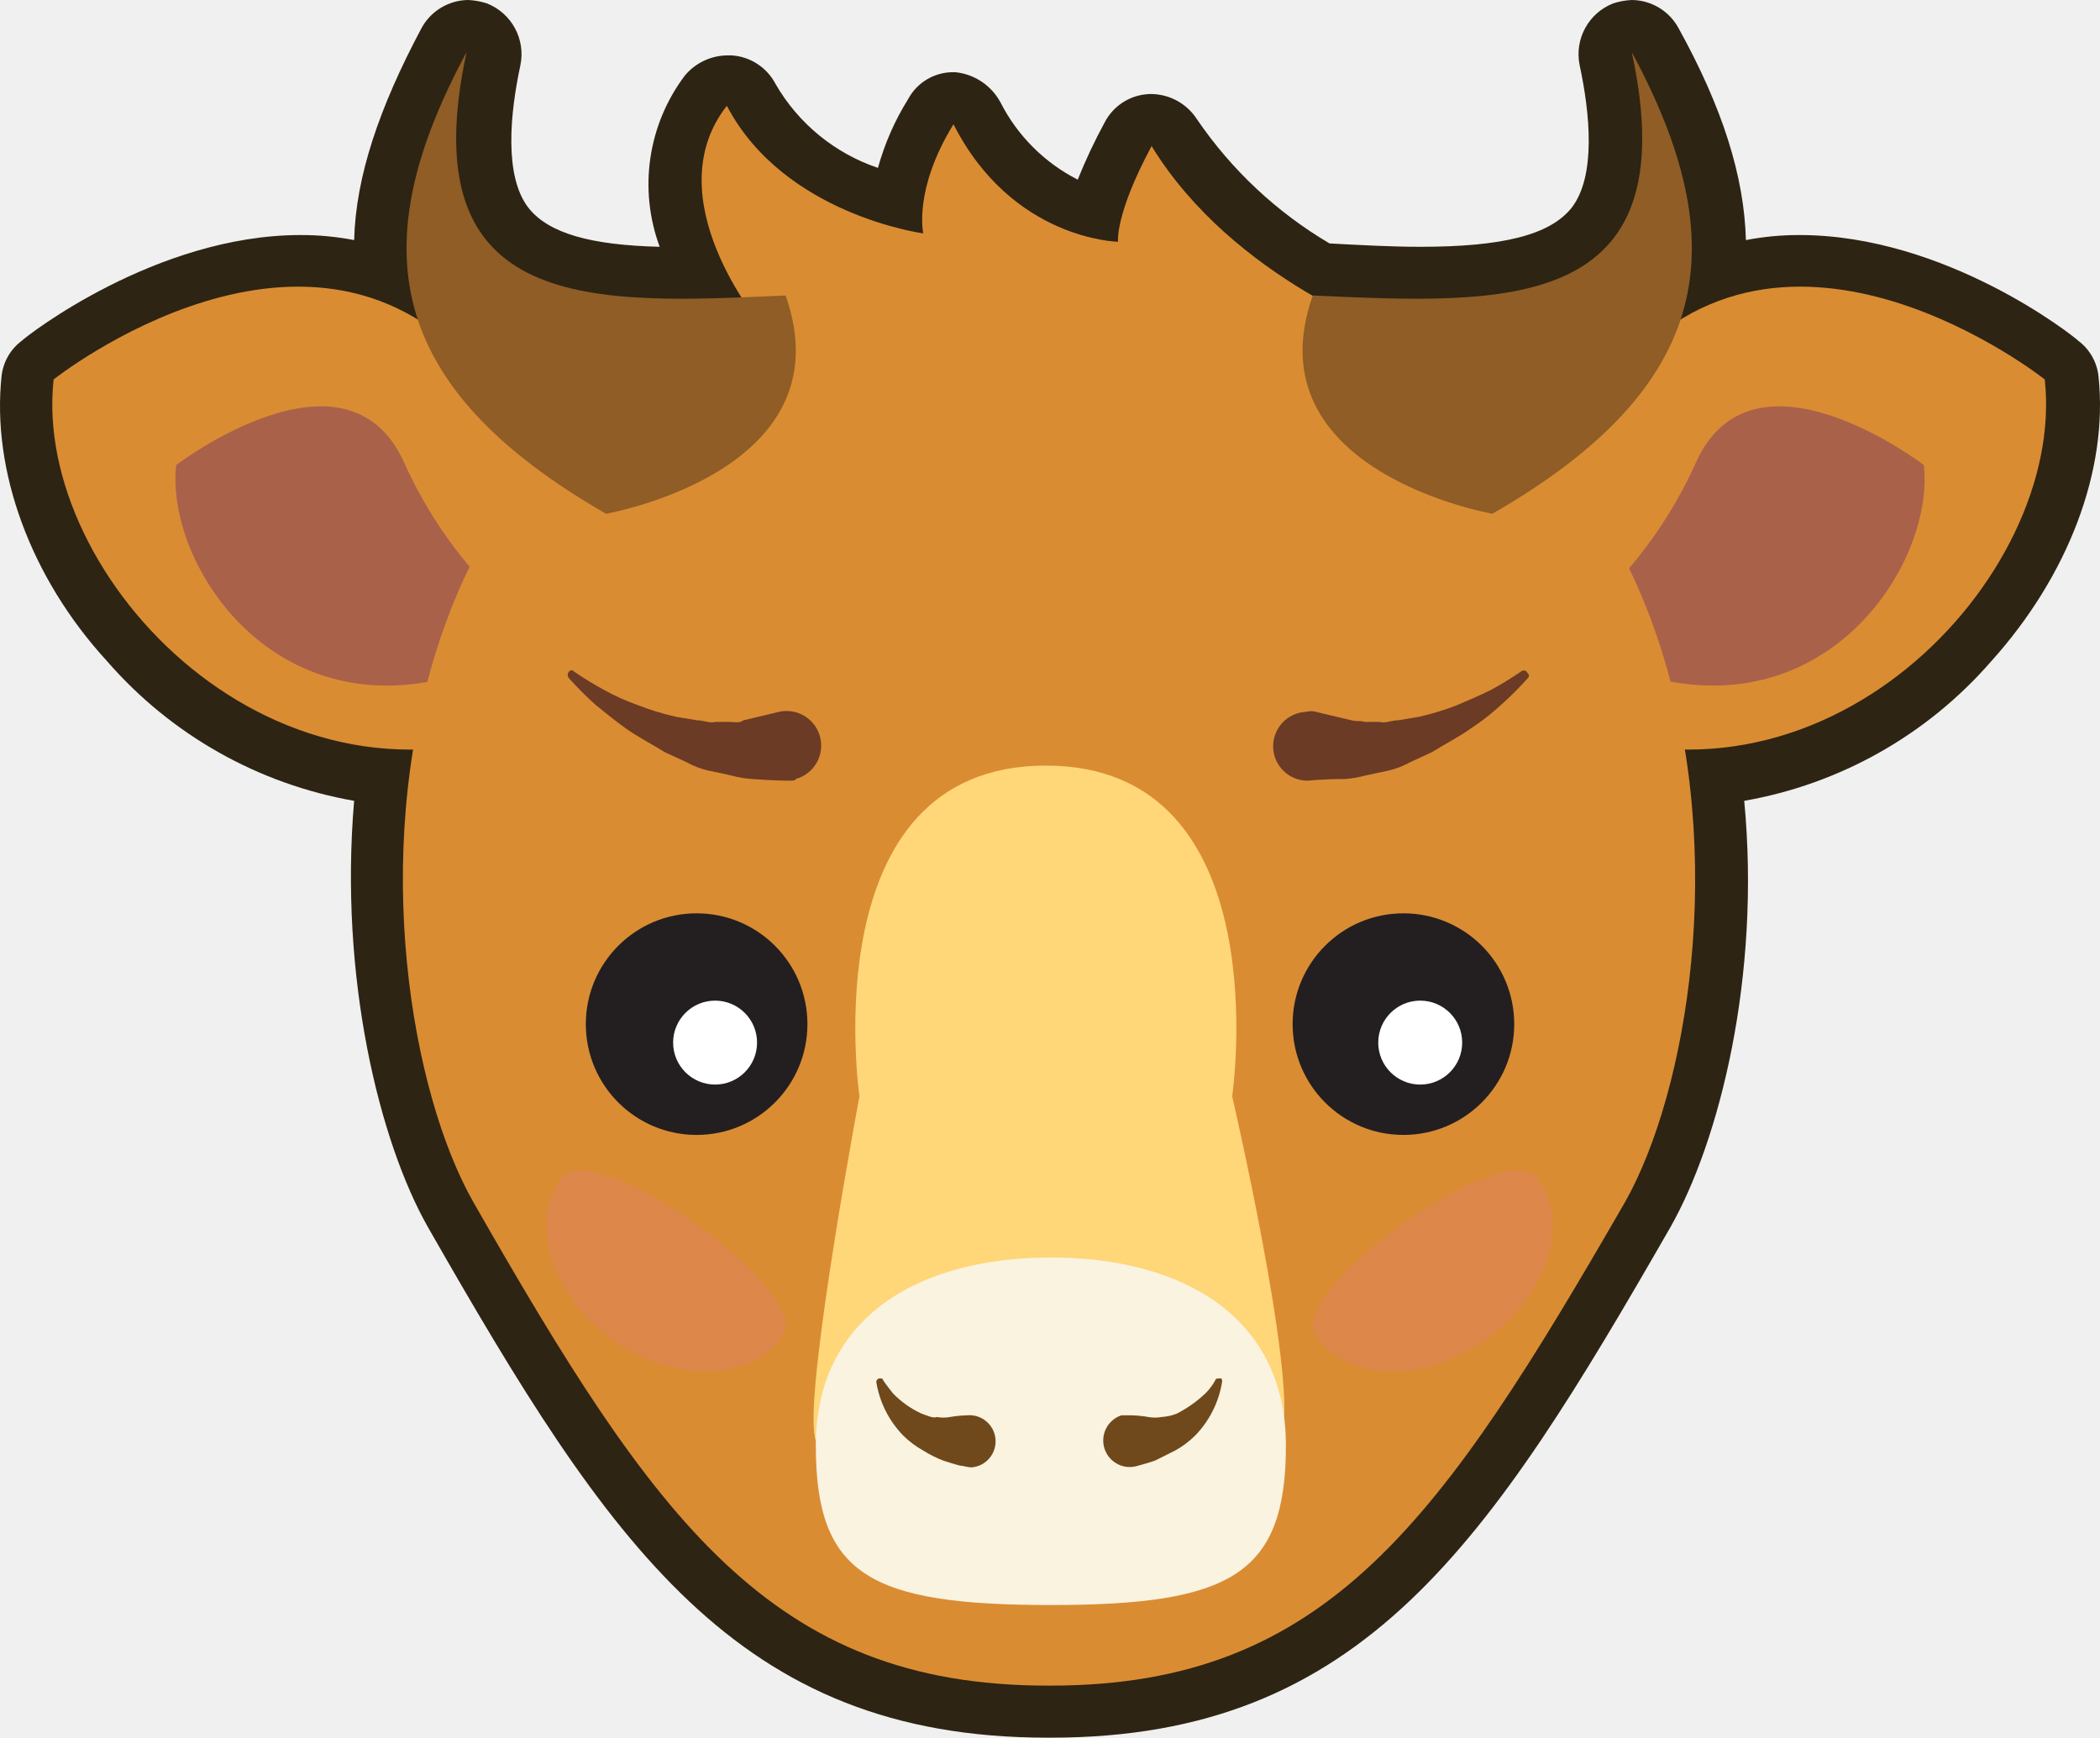
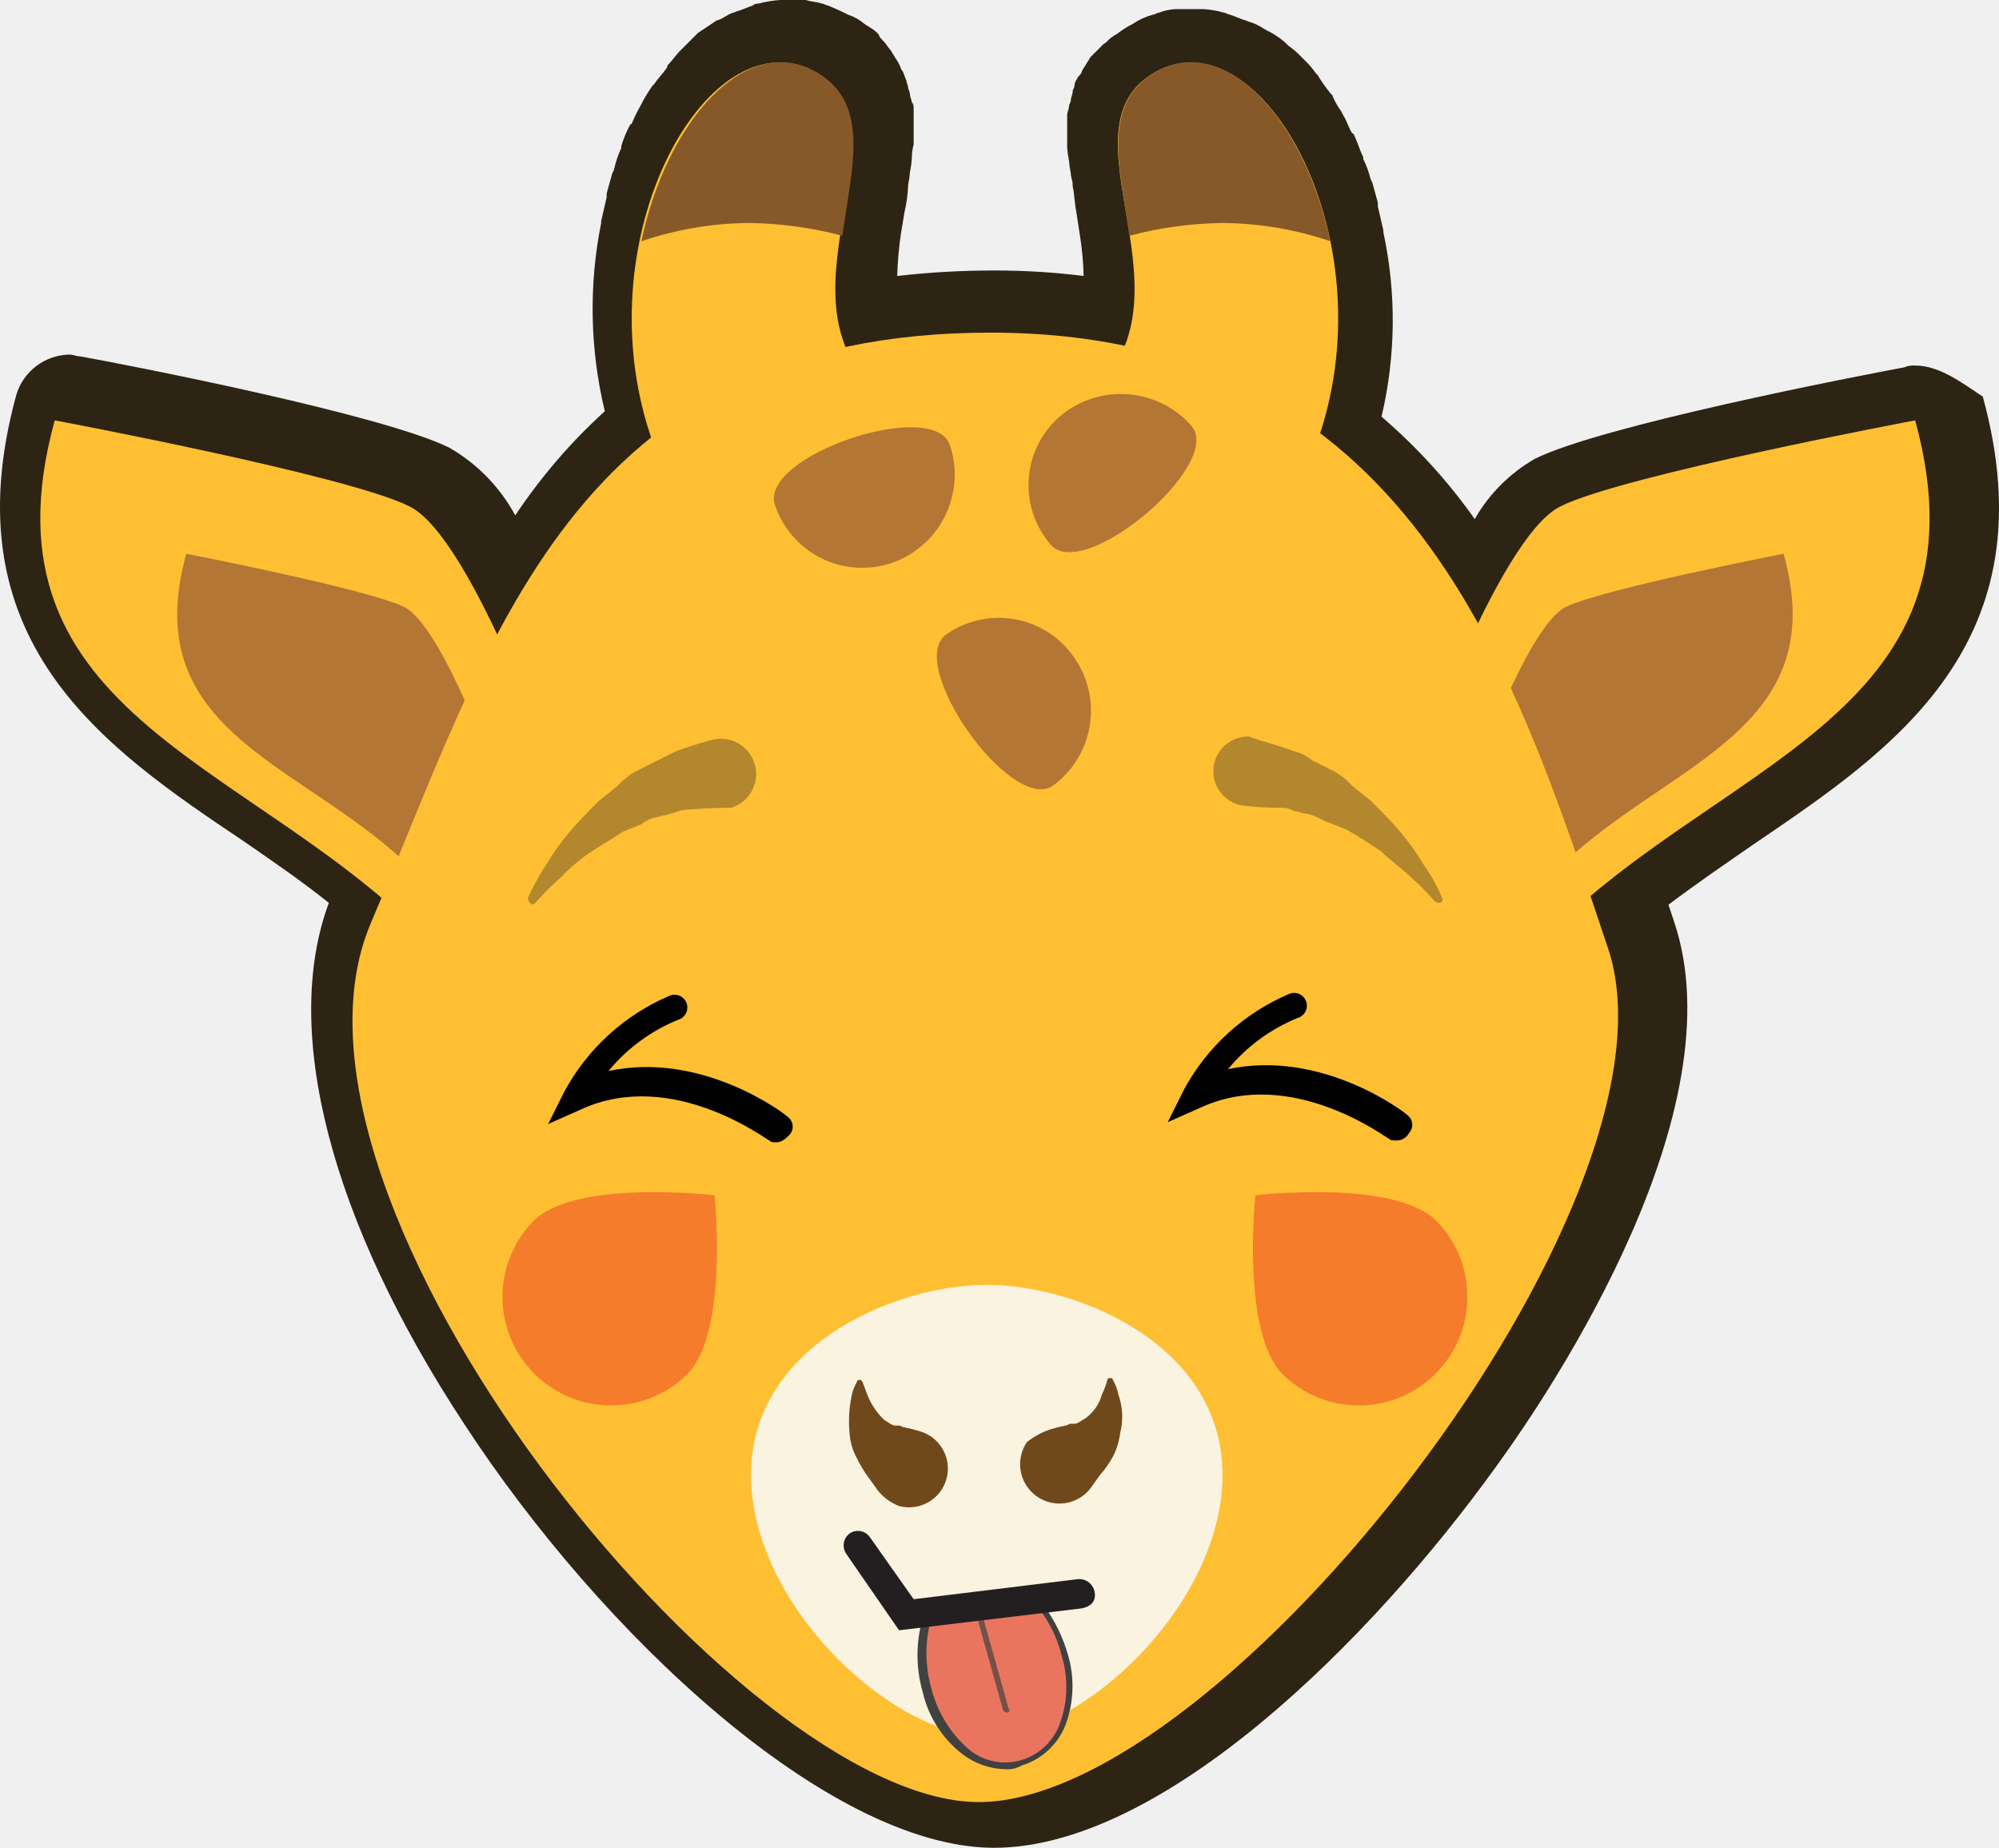
- <svg xmlns="http://www.w3.org/2000/svg" id="Layer_1" data-name="Layer 1" viewBox="0 0 125.085 103.5">
+ <svg xmlns="http://www.w3.org/2000/svg" id="Layer_1" data-name="Layer 1" viewBox="0 0 109.381 101.1">
  <g>
-     <path d="M124.994,22.4a3.037,3.037,0,0,0-1.2-2.1c-.3-.3-7.9-6.3-16.6-6.3a16.551,16.551,0,0,0-3.2.3c-.1-3.8-1.4-7.9-4-12.6a3.2,3.2,0,0,0-2.8-1.7,4.253,4.253,0,0,0-1.1.2,3.25,3.25,0,0,0-2,3.7c.6,2.8,1,6.6-.5,8.5-1.3,1.6-4.1,2.3-9,2.3-1.7,0-3.5-.1-5.4-.2a24.8,24.8,0,0,1-7.9-7.4,3.282,3.282,0,0,0-2.7-1.5h-.1a3.129,3.129,0,0,0-2.7,1.7,32.568,32.568,0,0,0-1.6,3.4,10.512,10.512,0,0,1-4.6-4.6,3.448,3.448,0,0,0-2.7-1.8h-.1a3.034,3.034,0,0,0-2.7,1.6,15.551,15.551,0,0,0-1.8,4.1,11.157,11.157,0,0,1-6.1-5,3.177,3.177,0,0,0-2.6-1.7h-.3a3.338,3.338,0,0,0-2.5,1.2,10.742,10.742,0,0,0-1.5,10.2c-4.1-.1-6.6-.8-7.8-2.3-1.5-1.9-1.1-5.7-.5-8.5a3.25,3.25,0,0,0-2-3.7,4.253,4.253,0,0,0-1.1-.2,3.2,3.2,0,0,0-2.8,1.7c-2.5,4.7-3.9,8.8-4,12.6a16.551,16.551,0,0,0-3.2-.3c-8.6,0-16.3,6-16.6,6.3a3.037,3.037,0,0,0-1.2,2.1c-.6,5.6,1.7,12,6.3,17a25.248,25.248,0,0,0,14.7,8.3c-.9,10.5,1.5,20.3,4.4,25.4,10.8,18.9,18.4,30.4,36.9,30.4h.2c18.6,0,26.1-11.6,36.9-30.4,2.9-5.1,5.4-14.9,4.4-25.4a25.248,25.248,0,0,0,14.7-8.3C123.194,34.3,125.594,28,124.994,22.4Z" fill="#2d2413" />
+     <path d="M104.794,20a1.268,1.268,0,0,0-.6.1c-2.7.5-16.6,3.2-20.2,5a8.863,8.863,0,0,0-3.3,3.3,30.659,30.659,0,0,0-5.1-5.6,22.938,22.938,0,0,0,.1-10.1v-.1c-.1-.4-.2-.9-.3-1.3v-.2c-.1-.4-.2-.7-.3-1.1l-.1-.2a4.873,4.873,0,0,0-.4-1.1V8.6c-.2-.4-.3-.8-.5-1.2a.1.1,0,0,0-.1-.1c-.2-.3-.3-.7-.5-1l-.1-.2a4.052,4.052,0,0,1-.5-.9l-.1-.1a8.65,8.65,0,0,1-.7-1l-.1-.1a4.352,4.352,0,0,0-.6-.7l-.2-.2a4.351,4.351,0,0,0-.7-.6l-.2-.2a4.7,4.7,0,0,0-.9-.6c-.1,0-.1-.1-.2-.1a2.994,2.994,0,0,0-.8-.4c-.1,0-.2-.1-.3-.1-.3-.1-.5-.2-.8-.3-.1,0-.2-.1-.3-.1a5.16,5.16,0,0,0-1.1-.2h-1.6a2.921,2.921,0,0,0-.9.2c-.1,0-.2.1-.3.1a3.7,3.7,0,0,0-1.1.5,5.583,5.583,0,0,0-.8.5c-.1.1-.2.1-.3.2-.2.1-.3.3-.5.4l-.3.3-.4.4c-.1.1-.1.2-.2.3-.1.2-.2.3-.3.5,0,.1-.1.2-.2.3-.1.2-.2.3-.2.5,0,.1-.1.2-.1.3,0,.2-.1.3-.1.5,0,.1-.1.2-.1.3,0,.2-.1.3-.1.5V8.1a5.64,5.64,0,0,0,.1.7,5.64,5.64,0,0,0,.1.7c0,.2.1.4.1.6v.1c.1.4.1.9.2,1.4l.2,1.3a16.356,16.356,0,0,1,.2,2.2,38.663,38.663,0,0,0-4.8-.3,46.264,46.264,0,0,0-5.4.3,19.518,19.518,0,0,1,.2-2.3l.2-1.2a7.721,7.721,0,0,0,.2-1.5,5.64,5.64,0,0,0,.1-.7,5.64,5.64,0,0,0,.1-.7,2.815,2.815,0,0,1,.1-.8V6c0-.2,0-.3-.1-.4,0-.1-.1-.3-.1-.4,0-.2-.1-.3-.1-.4s-.1-.3-.1-.4c-.1-.2-.1-.3-.2-.5-.1-.1-.1-.2-.2-.4s-.2-.3-.3-.5c-.1-.1-.1-.2-.2-.3s-.2-.3-.4-.5c-.1-.1-.2-.2-.2-.3a1.755,1.755,0,0,0-.5-.4c-.1-.1-.2-.1-.3-.2a2.622,2.622,0,0,0-.9-.5,11.733,11.733,0,0,0-1.1-.5c-.1,0-.2-.1-.3-.1-.3-.1-.6-.1-.9-.2h-1.4a5.987,5.987,0,0,0-1.2.2.367.367,0,0,0-.3.1c-.3.1-.5.2-.8.3-.1,0-.2.1-.3.1-.3.1-.5.3-.8.4a.349.349,0,0,0-.2.1l-.9.6-.2.2-.6.6-.2.2c-.2.2-.4.5-.6.7a.349.349,0,0,0-.1.2c-.2.3-.5.6-.7.9l-.1.1a9.215,9.215,0,0,0-.5.8l-.1.2a9.293,9.293,0,0,0-.5,1,.1.1,0,0,1-.1.1,6.115,6.115,0,0,0-.5,1.2v.1a5.639,5.639,0,0,0-.4,1.2l-.1.2c-.1.4-.2.7-.3,1.1v.2c-.1.4-.2.9-.3,1.3v.1a23.87,23.87,0,0,0,.2,10.3,30.54,30.54,0,0,0-4.9,5.7,9.454,9.454,0,0,0-3.6-3.7c-3.6-1.8-17.4-4.5-20.2-5-.2,0-.4-.1-.6-.1a3.092,3.092,0,0,0-2.9,2.2c-3.7,13.5,4.8,19.3,12.4,24.4,1.6,1.1,3.2,2.2,4.7,3.4-2.6,7,.1,17.4,7.4,28.5,7.5,11.5,19.9,23.1,28.9,23.2h.1c9.2,0,20.6-11.3,27.5-20.9,3.2-4.4,13.2-19.5,9.7-29.8l-.3-.9c1.6-1.2,3.2-2.3,4.8-3.4,7.5-5.1,16.1-10.9,12.4-24.4C107.294,20.9,106.094,20,104.794,20Z" fill="#2d2413" />
    <g>
-       <path d="M45.294,19.3s-6.3-7.5-2-13c3.4,6.5,11.7,7.6,11.7,7.6s-.6-2.6,1.8-6.5c3.5,6.9,9.8,7,9.8,7s-.2-1.6,2-5.7c4.9,8,14.6,11.3,14.6,11.3" fill="#da8c33" />
      <g>
        <g>
-           <path d="M35.394,31.5s-.9-2-6.7-9.1c-10-12.1-25.5.2-25.5.2-1.3,11.8,13.4,27.3,29.3,20.3Z" fill="#da8c33" />
-           <path d="M29.994,35.9a26.431,26.431,0,0,1-5.9-8.3c-3.4-7.7-13.6.1-13.6.1-.7,6.3,6.8,17.3,19.4,11.5Z" fill="#aa614a" />
+           <path d="M77.094,43.3s4.8-13.9,8.3-15.6c3.4-1.7,19.4-4.7,19.4-4.7,4.5,16.4-11.3,18.7-20.7,28.8Z" fill="#febf32" />
+           <path d="M80.594,42.7s3-8.5,5.1-9.5,11.9-2.9,11.9-2.9c2.8,10-6.9,11.5-12.7,17.6Z" fill="#b37635" />
        </g>
        <g>
-           <path d="M89.594,31.5s.9-2,6.7-9.1c10-12.1,25.5.2,25.5.2,1.3,11.8-13.4,27.3-29.3,20.3Z" fill="#da8c33" />
-           <path d="M95.094,35.9a26.431,26.431,0,0,0,5.9-8.3c3.4-7.7,13.6.1,13.6.1.7,6.3-6.8,17.3-19.4,11.5Z" fill="#aa614a" />
+           <path d="M30.694,43.3s-4.8-13.9-8.3-15.6c-3.4-1.7-19.4-4.7-19.4-4.7-4.5,16.4,11.3,18.7,20.7,28.8Z" fill="#febf32" />
+           <path d="M27.194,42.7s-3-8.5-5.1-9.5-11.9-2.9-11.9-2.9c-2.8,10.1,6.9,11.5,12.7,17.6Z" fill="#b37635" />
        </g>
      </g>
-       <path d="M62.794,15.4h-.6c-43.7,0-41.4,43.2-34,56.2,10.8,18.9,17.7,28.8,34.2,28.8h.2c16.5,0,23.3-9.9,34.2-28.8C104.194,58.5,106.394,15.4,62.794,15.4Z" fill="#da8c33" />
-       <path d="M73.394,65.3s3.8,16.4,3,20c-.8,3.2-5.6-.3-14.1-.3-9.2,0-13.4,4-13.8.3-.4-3.5,2.7-20,2.7-20s-2.9-19.7,11.1-19.7S73.394,65.3,73.394,65.3Z" fill="#ffd678" />
-       <path d="M48.594,86.1c0,7.7,3.2,9.5,14,9.5,10.7,0,14-1.8,14-9.5s-6.2-11.2-14-11.2S48.594,78.4,48.594,86.1Z" fill="#f9f3e0" />
+       <path d="M54.194,18.2c-22.9,0-27.3,16.8-33.9,32.3-6.5,15.2,20.1,48,33.2,48.1,13.4.1,39.1-32.9,34.5-46.7C82.894,36.7,77.194,18.2,54.194,18.2Z" fill="#febf32" />
+       <path d="M41.094,80.7c0,7.1,7.7,14.3,12.9,14.3s12.9-7.2,12.9-14.3-7.9-10.4-12.9-10.4S41.094,73.6,41.094,80.7Z" fill="#f9f3e0" />
      <g>
-         <path d="M57.194,87.3s-.4-.1-1-.3a6.575,6.575,0,0,1-1.2-.6,5.384,5.384,0,0,1-1.2-.9,5.918,5.918,0,0,1-1.6-3.2.215.215,0,0,1,.2-.2c.1,0,.2,0,.2.1,0,0,.2.3.6.8a5.689,5.689,0,0,0,1.7,1.2c.3.1.7.3.9.2a2.133,2.133,0,0,0,.8,0,6.734,6.734,0,0,1,1-.1,1.557,1.557,0,0,1,.3,3.1C57.594,87.4,57.394,87.3,57.194,87.3Z" fill="#6f491c" />
-         <path d="M67.394,84.3a6.734,6.734,0,0,1,1,.1,2.133,2.133,0,0,0,.8,0,2.92,2.92,0,0,0,.9-.2,7.351,7.351,0,0,0,1.7-1.2,3.453,3.453,0,0,0,.6-.8c0-.1.2-.1.3-.1s.1.1.1.2a5.918,5.918,0,0,1-1.6,3.2,5.383,5.383,0,0,1-1.2.9l-1.2.6c-.6.2-1,.3-1,.3a1.581,1.581,0,0,1-1-3Z" fill="#6f491c" />
+         <path d="M57.494,78.2a7.346,7.346,0,0,1,.8-.2c.1,0,.2-.1.3-.1h.2c.2,0,.4-.2.6-.3a2.379,2.379,0,0,0,.9-1.3,4.416,4.416,0,0,0,.3-.8c0-.1.1-.1.2-.1a.1.1,0,0,1,.1.1,2.413,2.413,0,0,1,.3.8,3.6,3.6,0,0,1,.1,2.1,3.814,3.814,0,0,1-.4,1.3,5.338,5.338,0,0,1-.7,1c-.3.4-.5.7-.5.7h0a2.151,2.151,0,0,1-3.5-2.5A4.152,4.152,0,0,1,57.494,78.2Z" fill="#6f491c" />
+         <path d="M47.994,81.5s-.2-.3-.5-.7a6.361,6.361,0,0,1-.6-1,3.259,3.259,0,0,1-.4-1.3,6.852,6.852,0,0,1,.1-2.1,2.413,2.413,0,0,1,.3-.8c0-.1.1-.1.2-.1l.1.1s.1.3.3.8a3.805,3.805,0,0,0,.9,1.3c.2.1.4.3.6.3h.2c.1,0,.2.1.3.1a7.346,7.346,0,0,1,.8.2,2.122,2.122,0,0,1-1.1,4.1,2.73,2.73,0,0,1-1.2-.9Z" fill="#6f491c" />
      </g>
      <g>
-         <path d="M36.094,30.6c-13.2-7.6-14.5-16-8.3-27.5-3.4,15.7,7.7,15,19,14.5C50.494,28.1,36.094,30.6,36.094,30.6Z" fill="#8f5d25" />
-         <path d="M88.894,30.6c13.2-7.6,14.5-16,8.3-27.5,3.4,15.7-7.7,15-19,14.5C74.494,28.1,88.894,30.6,88.894,30.6Z" fill="#8f5d25" />
+         <path d="M68.894,40.5s.8.2,1.9.6a2.355,2.355,0,0,1,1,.5l1.2.6a3.915,3.915,0,0,1,1,.8l1,.8c.6.6,1.2,1.2,1.7,1.8a13.6,13.6,0,0,1,1.2,1.7,9.039,9.039,0,0,1,1,1.8.192.192,0,0,1-.1.3.367.367,0,0,1-.3-.1,14.665,14.665,0,0,0-1.4-1.4c-.4-.4-1-.8-1.5-1.3-.6-.4-1.2-.8-1.9-1.2l-1-.4c-.3-.1-.6-.3-.9-.4s-.6-.1-.8-.2c-.3,0-.4-.2-.8-.2a17.827,17.827,0,0,1-2-.1,1.9,1.9,0,0,1,.2-3.8C68.494,40.4,68.694,40.4,68.894,40.5Z" fill="#b3872d" />
+         <path d="M39.594,44.2s-.8,0-2,.1a2.354,2.354,0,0,0-.8.2c-.3.1-.5.1-.8.2a1.8,1.8,0,0,0-.9.4l-1,.4c-.6.4-1.3.8-1.9,1.2a10.02,10.02,0,0,0-1.5,1.3,14.667,14.667,0,0,0-1.4,1.4.187.187,0,0,1-.3,0,.367.367,0,0,1-.1-.3,14.123,14.123,0,0,1,1-1.8,13.6,13.6,0,0,1,1.2-1.7c.5-.6,1.1-1.2,1.7-1.8l1-.8a3.915,3.915,0,0,1,1-.8l1.2-.6,1-.5c1.1-.4,1.9-.6,1.9-.6a1.93,1.93,0,1,1,1.1,3.7Z" fill="#b3872d" />
+       </g>
+       <g>
+         <path d="M76.394,62.4c-.2,0-.3,0-.4-.1-.1,0-5.3-4-10.3-1.7l-1.8.8.9-1.8a11.793,11.793,0,0,1,5.7-5.2.7.7,0,1,1,.5,1.3,9.667,9.667,0,0,0-3.8,2.8c5.1-1.1,9.6,2.3,9.8,2.5a.668.668,0,0,1,.1,1A.755.755,0,0,1,76.394,62.4Z" fill="#010101" />
+         <path d="M42.494,62.5c-.2,0-.3,0-.4-.1-.1,0-5.3-4-10.3-1.7l-1.8.8.9-1.8a11.793,11.793,0,0,1,5.7-5.2.7.7,0,1,1,.5,1.3,9.667,9.667,0,0,0-3.8,2.8c5.1-1.1,9.6,2.3,9.8,2.5a.668.668,0,0,1,.1,1C42.894,62.4,42.694,62.5,42.494,62.5Z" fill="#010101" />
      </g>
      <g>
        <g>
-           <path d="M90.194,61a6.6,6.6,0,1,1-6.6-6.6A6.594,6.594,0,0,1,90.194,61Z" fill="#231f20" />
-           <circle cx="84.594" cy="62.1" r="2.5" fill="#fff" />
+           <path d="M71.994,24.4c4.1-11.1-2.9-23.6-8.7-20.5s2.9,12.8-4.1,18C65.694,29.4,71.994,24.4,71.994,24.4Z" fill="#febf32" />
+           <path d="M66.894,12.2a18.711,18.711,0,0,1,5.9,1c-1.4-6.6-5.7-11.4-9.5-9.3-3.1,1.7-2,5.3-1.5,9A20.929,20.929,0,0,1,66.894,12.2Z" fill="#875929" />
        </g>
        <g>
-           <circle cx="41.494" cy="61" r="6.6" fill="#231f20" />
-           <circle cx="42.594" cy="62.1" r="2.5" fill="#fff" />
+           <path d="M35.794,24.4c-4.1-11.1,2.9-23.6,8.7-20.5s-2.9,12.8,4.1,18C42.194,29.4,35.794,24.4,35.794,24.4Z" fill="#febf32" />
+           <path d="M40.994,12.2a18.711,18.711,0,0,0-5.9,1c1.4-6.6,5.7-11.4,9.5-9.3,3.1,1.7,2,5.3,1.5,9A20.929,20.929,0,0,0,40.994,12.2Z" fill="#875929" />
        </g>
      </g>
      <g>
-         <path d="M46.994,46.5s-.9,0-2.2-.1a5.988,5.988,0,0,1-1.2-.2c-.4-.1-.9-.2-1.4-.3a5.024,5.024,0,0,1-1.3-.5l-1.3-.6c-.8-.5-1.6-.9-2.3-1.4s-1.3-1-1.8-1.4a19.369,19.369,0,0,1-1.6-1.6.3.3,0,0,1,0-.4.187.187,0,0,1,.3,0,19.325,19.325,0,0,0,1.8,1.1,12.932,12.932,0,0,0,2,.9,15.457,15.457,0,0,0,2.3.7l1.2.2c.4,0,.8.2,1.1.1h.9c.3,0,.5.1.8-.1,1.3-.3,2.1-.5,2.1-.5a2.062,2.062,0,0,1,1,4C47.394,46.5,47.194,46.5,46.994,46.5Z" fill="#6c3b25" />
-         <path d="M78.394,42.4s.8.2,2.1.5c.4.1.5,0,.8.1h.9c.3.1.7-.1,1.1-.1l1.2-.2a15.456,15.456,0,0,0,2.3-.7c.7-.3,1.4-.6,2-.9a19.32,19.32,0,0,0,1.8-1.1.247.247,0,0,1,.4.1.187.187,0,0,1,0,.3,19.371,19.371,0,0,1-1.6,1.6,14.1,14.1,0,0,1-1.8,1.4c-.7.5-1.5.9-2.3,1.4l-1.3.6a5.024,5.024,0,0,1-1.3.5c-.5.1-.9.2-1.4.3a5.986,5.986,0,0,1-1.2.2c-1.3,0-2.2.1-2.2.1a2.051,2.051,0,0,1-.1-4.1A1.146,1.146,0,0,1,78.394,42.4Z" fill="#6c3b25" />
+         <g>
+           <path d="M56.394,87.2l-4.5.6-1.1.5a7.777,7.777,0,0,0-.1,4.3c.8,2.9,3,4.5,5.1,3.9s3.2-3.1,2.4-6A6.691,6.691,0,0,0,56.394,87.2Z" fill="#ea755e" />
+           <path d="M54.994,96.8a4.006,4.006,0,0,1-2.3-.8,5.979,5.979,0,0,1-2.2-3.4,7.3,7.3,0,0,1,.1-4.4v-.1l1.2-.5,4.6-.6.1.1a8.4,8.4,0,0,1,1.9,3.3,6.062,6.062,0,0,1-.1,4,3.735,3.735,0,0,1-2.4,2.2A1.486,1.486,0,0,1,54.994,96.8Zm-4-8.4a7.145,7.145,0,0,0,0,4.1,6.522,6.522,0,0,0,2,3.2,3.11,3.11,0,0,0,2.9.6,3.217,3.217,0,0,0,2.1-2,5.816,5.816,0,0,0,.1-3.7,6.721,6.721,0,0,0-1.7-3.1l-4.4.6Z" fill="#414142" />
+         </g>
+         <g opacity="0.7">
+           <path d="M55.094,93.7a.349.349,0,0,1-.2-.1l-1.4-5c0-.1,0-.2.1-.2s.2,0,.2.1l1.4,5c.1.1,0,.2-.1.2Z" fill="#414142" />
+         </g>
+         <path d="M49.194,89.2l-2.9-4.2a.814.814,0,0,1,.2-1.1.8.8,0,0,1,1.1.2l2.4,3.4,9-1.1a.856.856,0,0,1,.9.7c.1.5-.2.8-.7.9Z" fill="#231f20" />
      </g>
-       <g opacity="0.5">
-         <path d="M91.594,70.2c-1.9-2.7-15.1,6.7-13.2,9.4s6.4,2.8,10.1.2C92.094,77.2,93.594,72.9,91.594,70.2Z" fill="#e18161" />
-         <path d="M33.394,70.2c1.9-2.7,15.1,6.7,13.2,9.4s-6.4,2.8-10.1.2C32.894,77.2,31.494,72.9,33.394,70.2Z" fill="#e18161" />
+       <g>
+         <path d="M78.594,66.8a5.94,5.94,0,0,1-8.4,8.4c-2.3-2.3-1.5-9.8-1.5-9.8S76.294,64.5,78.594,66.8Z" fill="#f47c2a" />
+         <path d="M29.194,66.8a5.94,5.94,0,0,0,8.4,8.4c2.3-2.3,1.5-9.8,1.5-9.8S31.494,64.5,29.194,66.8Z" fill="#f47c2a" />
+       </g>
+       <g>
+         <path d="M51.794,34.7a5.007,5.007,0,0,1,7,1.3,5.076,5.076,0,0,1-1.2,7C55.294,44.5,49.494,36.3,51.794,34.7Z" fill="#b37635" />
+         <path d="M51.994,24.4a5.116,5.116,0,0,1-3.2,6.4,5.034,5.034,0,0,1-6.4-3.2C41.594,24.9,51.194,21.7,51.994,24.4Z" fill="#b37635" />
+         <path d="M65.194,23.3c1.8,2.1-5.9,8.6-7.7,6.5a4.971,4.971,0,0,1,.6-7.1A5.155,5.155,0,0,1,65.194,23.3Z" fill="#b37635" />
      </g>
    </g>
  </g>
</svg>
